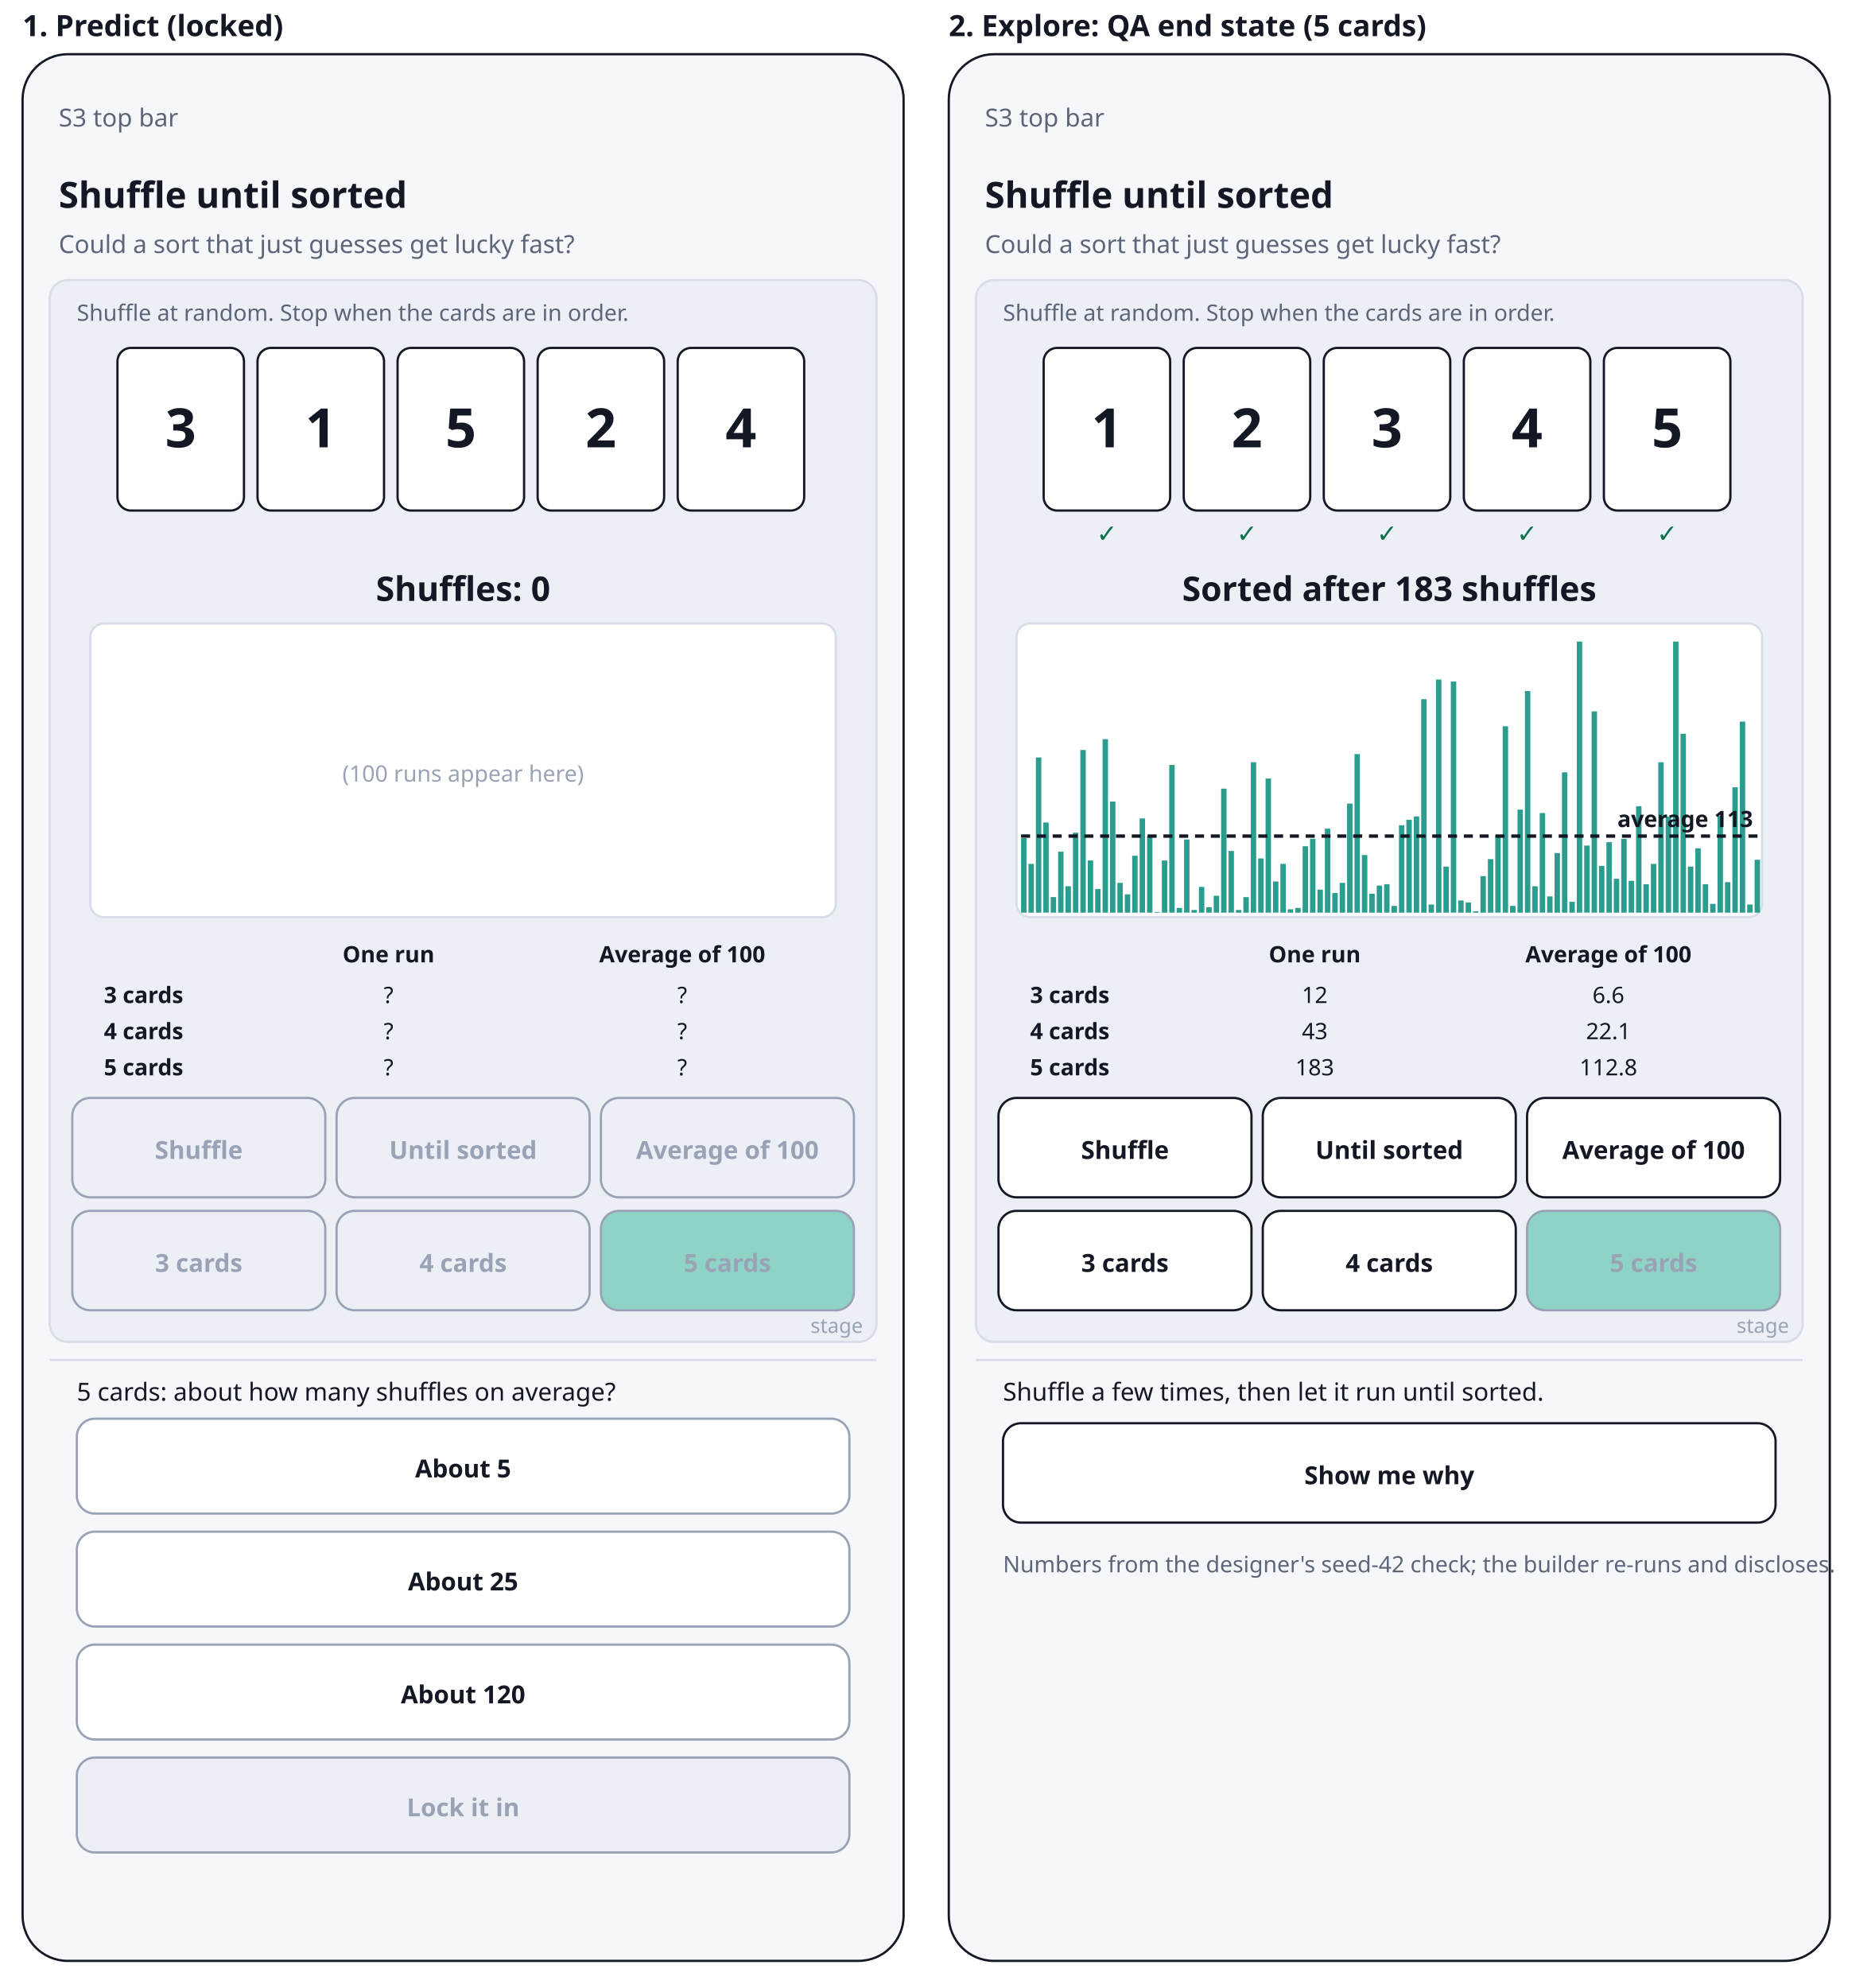
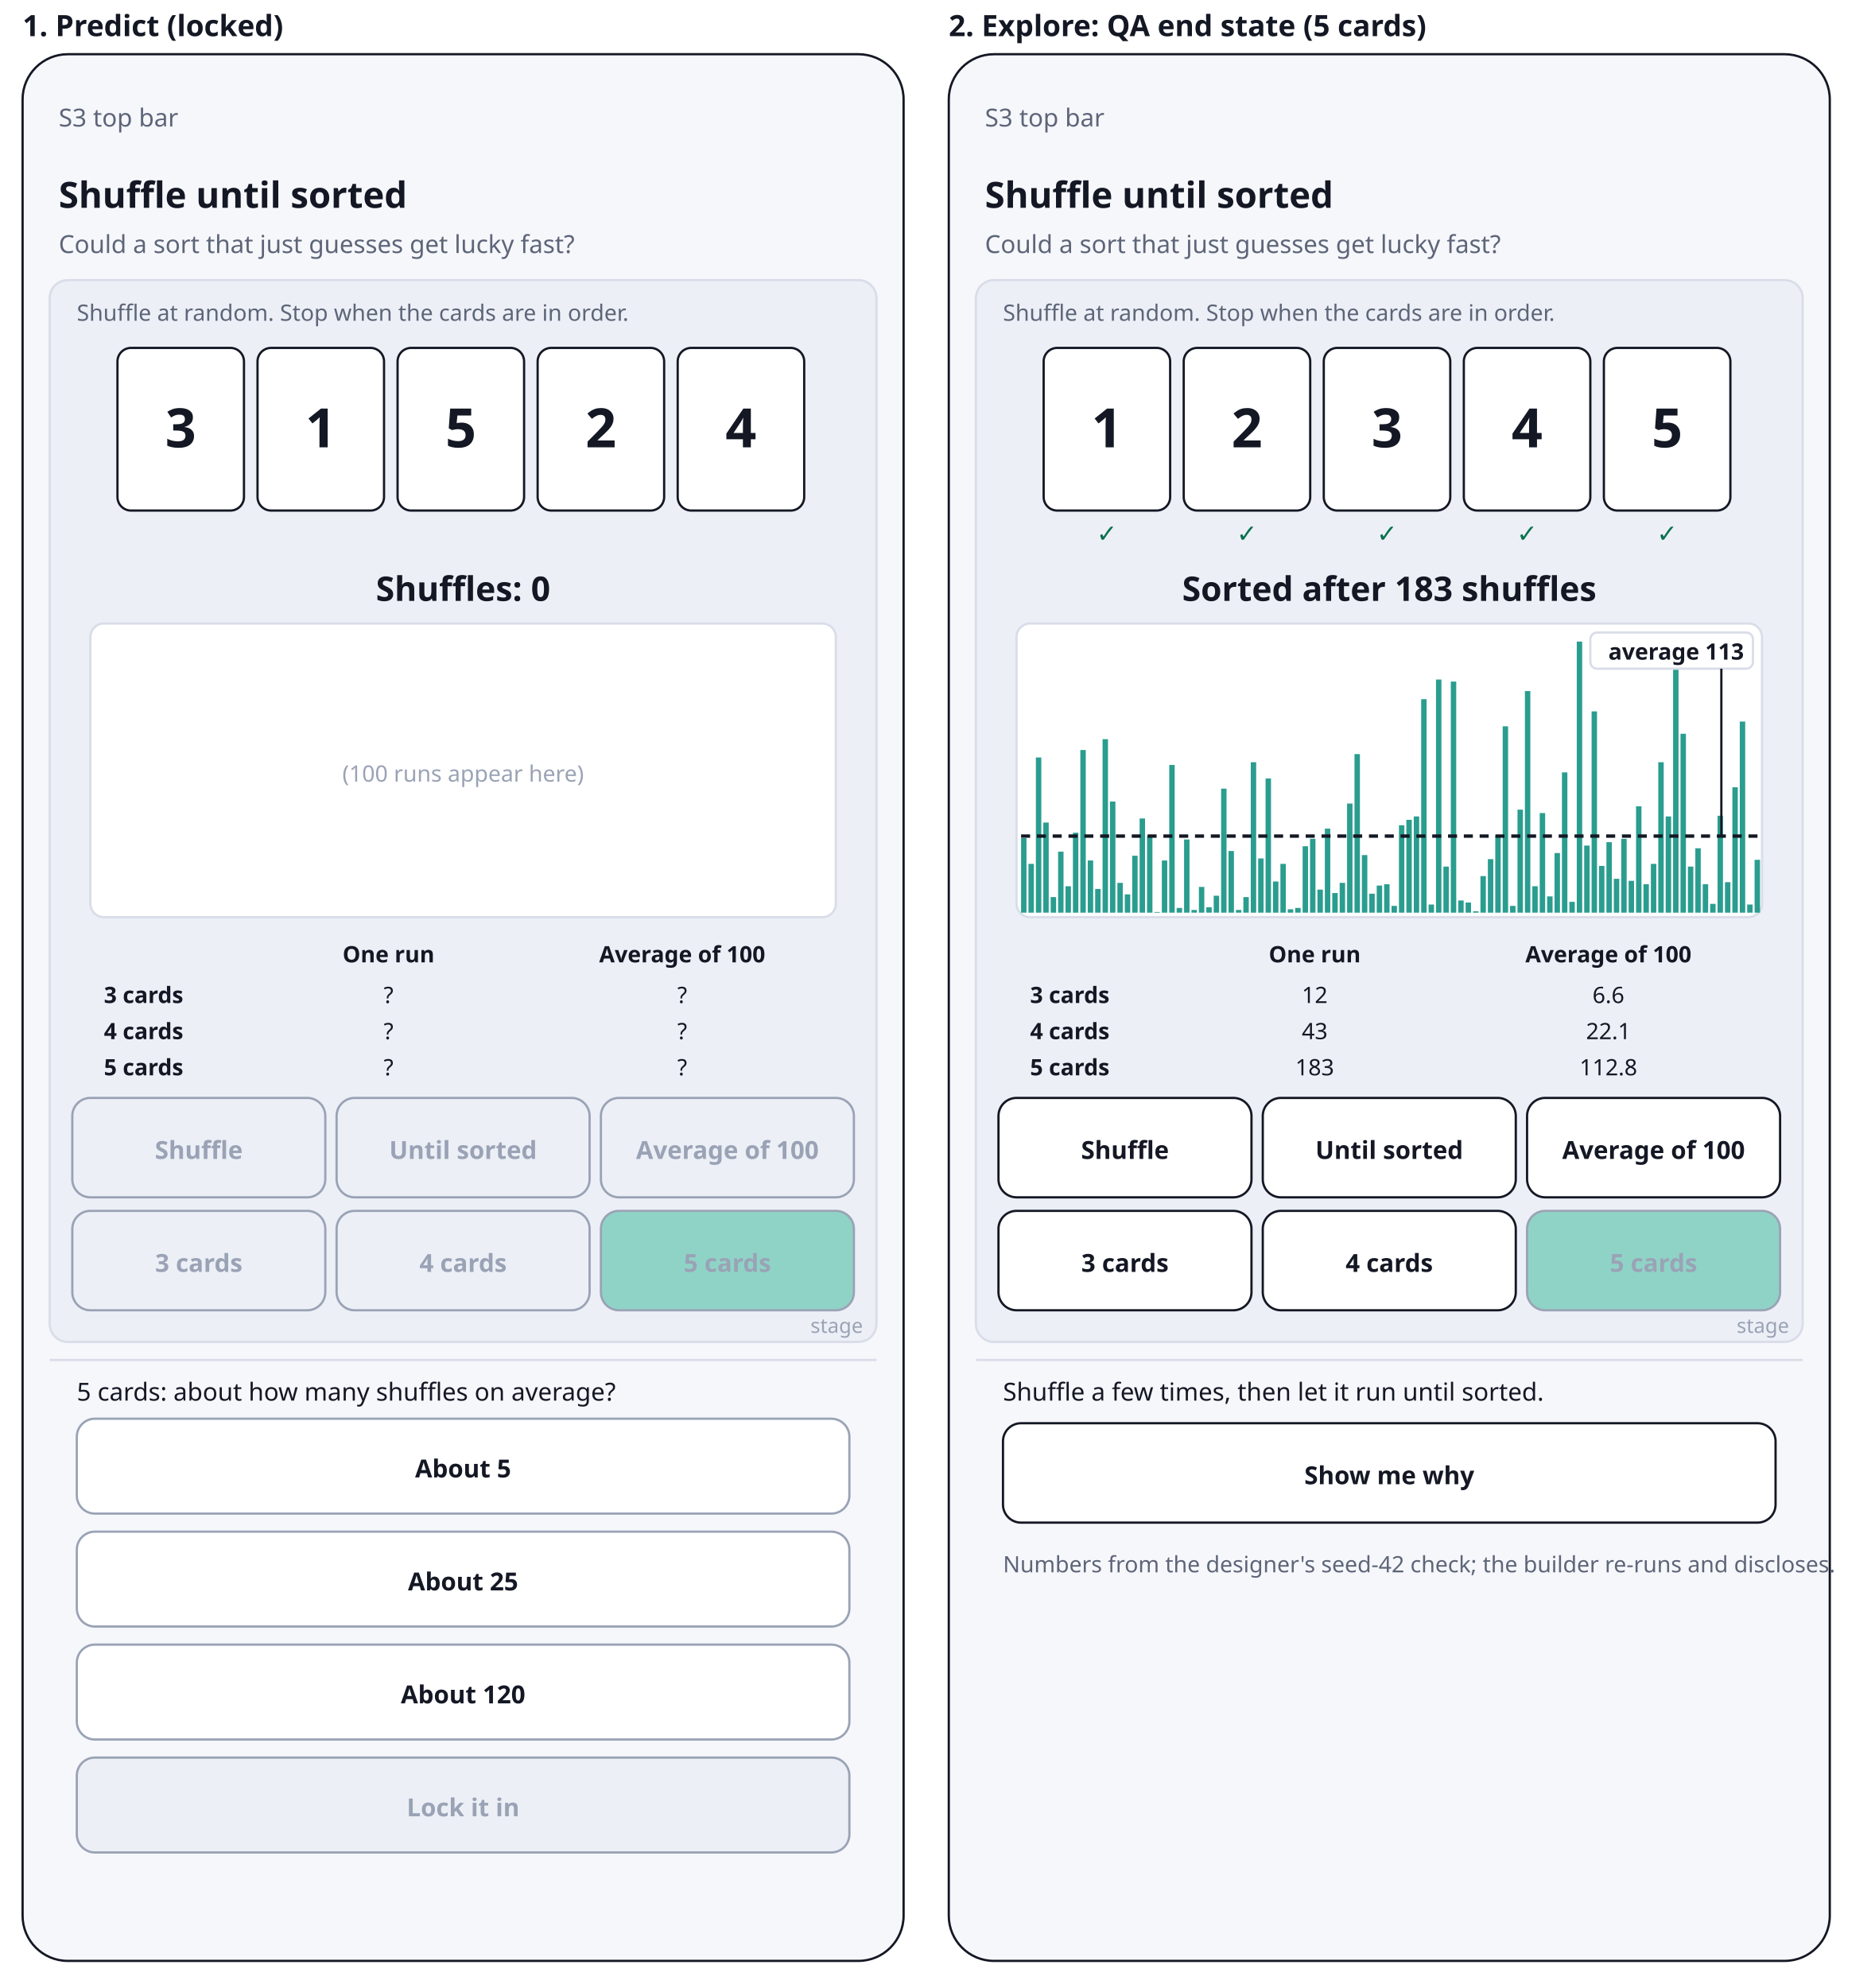
<svg xmlns="http://www.w3.org/2000/svg" viewBox="-10 0 830 880" font-family="system-ui, sans-serif">
  <rect x="-10" y="0" width="830" height="880" fill="#fff" />
  <g>
    <text x="0" y="16" font-size="13" fill="#141824" font-weight="700">1. Predict (locked)</text>
    <rect x="0" y="24" width="390" height="844" rx="20" fill="#f6f7fb" stroke="#141824" stroke-width="1" />
    <text x="16" y="56" font-size="11" fill="#5d6578">S3  top bar</text>
    <text x="16" y="92" font-size="16" fill="#141824" font-weight="700">Shuffle until sorted</text>
    <text x="16" y="112" font-size="11" fill="#5d6578">Could a sort that just guesses get lucky fast?</text>
    <rect x="12" y="124" width="366" height="470" rx="8" fill="#eceff6" stroke="#d9dde8" stroke-width="1" />
    <clipPath id="c0">
      <rect x="12" y="124" width="366" height="470" />
    </clipPath>
    <g clip-path="url(#c0)">
      <text x="24" y="142" font-size="10" fill="#5d6578">Shuffle at random. Stop when the cards are in order.</text>
      <rect x="42" y="154" width="56" height="72" rx="6" fill="#fff" stroke="#141824" stroke-width="1" />
      <text x="70" y="198" font-size="24" text-anchor="middle" fill="#141824" font-weight="700">3</text>
      <rect x="104" y="154" width="56" height="72" rx="6" fill="#fff" stroke="#141824" stroke-width="1" />
      <text x="132" y="198" font-size="24" text-anchor="middle" fill="#141824" font-weight="700">1</text>
      <rect x="166" y="154" width="56" height="72" rx="6" fill="#fff" stroke="#141824" stroke-width="1" />
      <text x="194" y="198" font-size="24" text-anchor="middle" fill="#141824" font-weight="700">5</text>
      <rect x="228" y="154" width="56" height="72" rx="6" fill="#fff" stroke="#141824" stroke-width="1" />
      <text x="256" y="198" font-size="24" text-anchor="middle" fill="#141824" font-weight="700">2</text>
      <rect x="290" y="154" width="56" height="72" rx="6" fill="#fff" stroke="#141824" stroke-width="1" />
      <text x="318" y="198" font-size="24" text-anchor="middle" fill="#141824" font-weight="700">4</text>
      <text x="195" y="266" font-size="15" text-anchor="middle" fill="#141824" font-weight="700">Shuffles: 0</text>
      <rect x="30" y="276" width="330" height="130" rx="6" fill="#fff" stroke="#d9dde8" stroke-width="1" />
      <text x="195" y="346" font-size="10" text-anchor="middle" fill="#9aa3b5">(100 runs appear here)</text>
      <text x="162" y="426" font-size="10" text-anchor="middle" fill="#141824" font-weight="700">One run</text>
      <text x="292" y="426" font-size="10" text-anchor="middle" fill="#141824" font-weight="700">Average of 100</text>
      <text x="36" y="444" font-size="10" fill="#141824" font-weight="700">3 cards</text>
      <text x="162" y="444" font-size="10" text-anchor="middle" fill="#141824">?</text>
      <text x="292" y="444" font-size="10" text-anchor="middle" fill="#141824">?</text>
      <text x="36" y="460" font-size="10" fill="#141824" font-weight="700">4 cards</text>
      <text x="162" y="460" font-size="10" text-anchor="middle" fill="#141824">?</text>
      <text x="292" y="460" font-size="10" text-anchor="middle" fill="#141824">?</text>
      <text x="36" y="476" font-size="10" fill="#141824" font-weight="700">5 cards</text>
      <text x="162" y="476" font-size="10" text-anchor="middle" fill="#141824">?</text>
      <text x="292" y="476" font-size="10" text-anchor="middle" fill="#141824">?</text>
      <rect x="22" y="486" width="112" height="44" rx="8" fill="#eceff6" stroke="#9aa3b5" stroke-width="1" />
      <text x="78" y="513" font-size="11" text-anchor="middle" fill="#9aa3b5" font-weight="700">Shuffle</text>
      <rect x="139" y="486" width="112" height="44" rx="8" fill="#eceff6" stroke="#9aa3b5" stroke-width="1" />
      <text x="195" y="513" font-size="11" text-anchor="middle" fill="#9aa3b5" font-weight="700">Until sorted</text>
      <rect x="256" y="486" width="112" height="44" rx="8" fill="#eceff6" stroke="#9aa3b5" stroke-width="1" />
      <text x="312" y="513" font-size="11" text-anchor="middle" fill="#9aa3b5" font-weight="700">Average of 100</text>
      <rect x="22" y="536" width="112" height="44" rx="8" fill="#eceff6" stroke="#9aa3b5" stroke-width="1" />
      <text x="78" y="563" font-size="11" text-anchor="middle" fill="#9aa3b5" font-weight="700">3 cards</text>
      <rect x="139" y="536" width="112" height="44" rx="8" fill="#eceff6" stroke="#9aa3b5" stroke-width="1" />
      <text x="195" y="563" font-size="11" text-anchor="middle" fill="#9aa3b5" font-weight="700">4 cards</text>
      <rect x="256" y="536" width="112" height="44" rx="8" fill="#8fd3c7" stroke="#9aa3b5" stroke-width="1" />
      <text x="312" y="563" font-size="11" text-anchor="middle" fill="#9aa3b5" font-weight="700">5 cards</text>
    </g>
    <text x="372" y="590" font-size="9" text-anchor="end" fill="#9aa3b5">stage</text>
    <line x1="12" y1="602" x2="378" y2="602" stroke="#d9dde8" stroke-width="1" />
    <text x="24" y="620" font-size="11" fill="#141824">5 cards: about how many shuffles on average?</text>
    <rect x="24" y="628" width="342" height="42" rx="8" fill="#fff" stroke="#9aa3b5" stroke-width="1" />
    <text x="195" y="654" font-size="11" text-anchor="middle" fill="#141824" font-weight="700">About 5</text>
    <rect x="24" y="678" width="342" height="42" rx="8" fill="#fff" stroke="#9aa3b5" stroke-width="1" />
    <text x="195" y="704" font-size="11" text-anchor="middle" fill="#141824" font-weight="700">About 25</text>
    <rect x="24" y="728" width="342" height="42" rx="8" fill="#fff" stroke="#9aa3b5" stroke-width="1" />
    <text x="195" y="754" font-size="11" text-anchor="middle" fill="#141824" font-weight="700">About 120</text>
    <rect x="24" y="778" width="342" height="42" rx="8" fill="#eceff6" stroke="#9aa3b5" stroke-width="1" />
    <text x="195" y="804" font-size="11" text-anchor="middle" fill="#9aa3b5" font-weight="700">Lock it in</text>
  </g>
  <g>
    <text x="410" y="16" font-size="13" fill="#141824" font-weight="700">2. Explore: QA end state (5 cards)</text>
    <rect x="410" y="24" width="390" height="844" rx="20" fill="#f6f7fb" stroke="#141824" stroke-width="1" />
    <text x="426" y="56" font-size="11" fill="#5d6578">S3  top bar</text>
    <text x="426" y="92" font-size="16" fill="#141824" font-weight="700">Shuffle until sorted</text>
    <text x="426" y="112" font-size="11" fill="#5d6578">Could a sort that just guesses get lucky fast?</text>
    <rect x="422" y="124" width="366" height="470" rx="8" fill="#eceff6" stroke="#d9dde8" stroke-width="1" />
    <clipPath id="c1">
      <rect x="422" y="124" width="366" height="470" />
    </clipPath>
    <g clip-path="url(#c1)">
      <text x="434" y="142" font-size="10" fill="#5d6578">Shuffle at random. Stop when the cards are in order.</text>
      <rect x="452" y="154" width="56" height="72" rx="6" fill="#fff" stroke="#141824" stroke-width="1" />
      <text x="480" y="198" font-size="24" text-anchor="middle" fill="#141824" font-weight="700">1</text>
      <text x="480" y="240" font-size="11" text-anchor="middle" fill="#09704d" font-weight="700">✓</text>
      <rect x="514" y="154" width="56" height="72" rx="6" fill="#fff" stroke="#141824" stroke-width="1" />
      <text x="542" y="198" font-size="24" text-anchor="middle" fill="#141824" font-weight="700">2</text>
      <text x="542" y="240" font-size="11" text-anchor="middle" fill="#09704d" font-weight="700">✓</text>
      <rect x="576" y="154" width="56" height="72" rx="6" fill="#fff" stroke="#141824" stroke-width="1" />
      <text x="604" y="198" font-size="24" text-anchor="middle" fill="#141824" font-weight="700">3</text>
      <text x="604" y="240" font-size="11" text-anchor="middle" fill="#09704d" font-weight="700">✓</text>
      <rect x="638" y="154" width="56" height="72" rx="6" fill="#fff" stroke="#141824" stroke-width="1" />
      <text x="666" y="198" font-size="24" text-anchor="middle" fill="#141824" font-weight="700">4</text>
      <text x="666" y="240" font-size="11" text-anchor="middle" fill="#09704d" font-weight="700">✓</text>
      <rect x="700" y="154" width="56" height="72" rx="6" fill="#fff" stroke="#141824" stroke-width="1" />
      <text x="728" y="198" font-size="24" text-anchor="middle" fill="#141824" font-weight="700">5</text>
      <text x="728" y="240" font-size="11" text-anchor="middle" fill="#09704d" font-weight="700">✓</text>
      <text x="605" y="266" font-size="15" text-anchor="middle" fill="#141824" font-weight="700">Sorted after 183 shuffles</text>
      <rect x="440" y="276" width="330" height="130" rx="6" fill="#fff" stroke="#d9dde8" stroke-width="1" />
      <rect x="442" y="371" width="2.4" height="33" fill="#2a9d8f" />
      <rect x="445.28" y="382.4" width="2.4" height="21.6" fill="#2a9d8f" />
      <rect x="448.56" y="335.3" width="2.4" height="68.7" fill="#2a9d8f" />
      <rect x="451.84" y="364.1" width="2.4" height="39.9" fill="#2a9d8f" />
      <rect x="455.12" y="397.1" width="2.4" height="6.9" fill="#2a9d8f" />
      <rect x="458.4" y="377" width="2.4" height="27" fill="#2a9d8f" />
      <rect x="461.68" y="392.3" width="2.4" height="11.7" fill="#2a9d8f" />
      <rect x="464.96" y="368.6" width="2.4" height="35.4" fill="#2a9d8f" />
      <rect x="468.24" y="332" width="2.4" height="72" fill="#2a9d8f" />
      <rect x="471.52" y="380.9" width="2.4" height="23.1" fill="#2a9d8f" />
      <rect x="474.8" y="393.5" width="2.4" height="10.5" fill="#2a9d8f" />
      <rect x="478.08" y="327.2" width="2.4" height="76.8" fill="#2a9d8f" />
      <rect x="481.36" y="354.8" width="2.4" height="49.2" fill="#2a9d8f" />
      <rect x="484.64" y="390.8" width="2.4" height="13.2" fill="#2a9d8f" />
      <rect x="487.92" y="395.9" width="2.4" height="8.1" fill="#2a9d8f" />
      <rect x="491.2" y="378.8" width="2.4" height="25.2" fill="#2a9d8f" />
      <rect x="494.48" y="362.3" width="2.4" height="41.7" fill="#2a9d8f" />
      <rect x="497.76" y="370.1" width="2.4" height="33.9" fill="#2a9d8f" />
      <rect x="501.04" y="403.7" width="2.4" height="0.3" fill="#2a9d8f" />
      <rect x="504.32" y="380.9" width="2.4" height="23.1" fill="#2a9d8f" />
      <rect x="507.6" y="338.6" width="2.4" height="65.4" fill="#2a9d8f" />
      <rect x="510.88" y="401.9" width="2.4" height="2.1" fill="#2a9d8f" />
      <rect x="514.16" y="371.6" width="2.4" height="32.4" fill="#2a9d8f" />
      <rect x="517.44" y="402.8" width="2.4" height="1.2" fill="#2a9d8f" />
      <rect x="520.72" y="392.6" width="2.4" height="11.4" fill="#2a9d8f" />
      <rect x="524" y="401.6" width="2.4" height="2.4" fill="#2a9d8f" />
      <rect x="527.28" y="396.5" width="2.4" height="7.5" fill="#2a9d8f" />
      <rect x="530.56" y="349.1" width="2.4" height="54.9" fill="#2a9d8f" />
      <rect x="533.84" y="376.7" width="2.4" height="27.3" fill="#2a9d8f" />
      <rect x="537.12" y="402.8" width="2.4" height="1.2" fill="#2a9d8f" />
      <rect x="540.4" y="397.1" width="2.4" height="6.9" fill="#2a9d8f" />
      <rect x="543.68" y="337.4" width="2.4" height="66.6" fill="#2a9d8f" />
      <rect x="546.96" y="380" width="2.4" height="24" fill="#2a9d8f" />
      <rect x="550.24" y="344.6" width="2.4" height="59.4" fill="#2a9d8f" />
      <rect x="553.52" y="390.2" width="2.4" height="13.8" fill="#2a9d8f" />
      <rect x="556.8" y="382.4" width="2.4" height="21.6" fill="#2a9d8f" />
      <rect x="560.08" y="402.5" width="2.4" height="1.5" fill="#2a9d8f" />
      <rect x="563.36" y="401.9" width="2.4" height="2.1" fill="#2a9d8f" />
      <rect x="566.64" y="374.6" width="2.4" height="29.4" fill="#2a9d8f" />
      <rect x="569.92" y="371.3" width="2.4" height="32.7" fill="#2a9d8f" />
      <rect x="573.2" y="393.8" width="2.4" height="10.2" fill="#2a9d8f" />
      <rect x="576.48" y="366.8" width="2.4" height="37.2" fill="#2a9d8f" />
      <rect x="579.76" y="395.3" width="2.4" height="8.7" fill="#2a9d8f" />
      <rect x="583.04" y="390.8" width="2.4" height="13.2" fill="#2a9d8f" />
      <rect x="586.32" y="355.7" width="2.4" height="48.3" fill="#2a9d8f" />
      <rect x="589.6" y="333.8" width="2.4" height="70.2" fill="#2a9d8f" />
      <rect x="592.88" y="378.5" width="2.4" height="25.5" fill="#2a9d8f" />
      <rect x="596.16" y="395.6" width="2.4" height="8.4" fill="#2a9d8f" />
      <rect x="599.44" y="392" width="2.4" height="12" fill="#2a9d8f" />
      <rect x="602.72" y="391.4" width="2.4" height="12.6" fill="#2a9d8f" />
      <rect x="606" y="401" width="2.4" height="3" fill="#2a9d8f" />
      <rect x="609.28" y="365.3" width="2.4" height="38.7" fill="#2a9d8f" />
      <rect x="612.56" y="362.9" width="2.4" height="41.1" fill="#2a9d8f" />
      <rect x="615.84" y="361.4" width="2.4" height="42.6" fill="#2a9d8f" />
      <rect x="619.12" y="309.5" width="2.4" height="94.5" fill="#2a9d8f" />
      <rect x="622.4" y="400.4" width="2.4" height="3.6" fill="#2a9d8f" />
      <rect x="625.68" y="300.8" width="2.4" height="103.2" fill="#2a9d8f" />
      <rect x="628.96" y="383.6" width="2.4" height="20.4" fill="#2a9d8f" />
      <rect x="632.24" y="301.7" width="2.4" height="102.3" fill="#2a9d8f" />
      <rect x="635.52" y="398.6" width="2.4" height="5.4" fill="#2a9d8f" />
      <rect x="638.8" y="399.5" width="2.4" height="4.5" fill="#2a9d8f" />
      <rect x="642.08" y="403.4" width="2.4" height="0.6" fill="#2a9d8f" />
      <rect x="645.36" y="387.8" width="2.4" height="16.2" fill="#2a9d8f" />
      <rect x="648.64" y="380.3" width="2.4" height="23.7" fill="#2a9d8f" />
      <rect x="651.92" y="369.8" width="2.4" height="34.2" fill="#2a9d8f" />
      <rect x="655.2" y="321.5" width="2.4" height="82.5" fill="#2a9d8f" />
      <rect x="658.48" y="401" width="2.4" height="3" fill="#2a9d8f" />
      <rect x="661.76" y="358.4" width="2.4" height="45.6" fill="#2a9d8f" />
      <rect x="665.04" y="305.9" width="2.4" height="98.1" fill="#2a9d8f" />
      <rect x="668.32" y="392.3" width="2.4" height="11.7" fill="#2a9d8f" />
      <rect x="671.6" y="359.9" width="2.4" height="44.1" fill="#2a9d8f" />
      <rect x="674.88" y="396.8" width="2.4" height="7.2" fill="#2a9d8f" />
      <rect x="678.16" y="377.6" width="2.4" height="26.4" fill="#2a9d8f" />
      <rect x="681.44" y="341.9" width="2.4" height="62.1" fill="#2a9d8f" />
      <rect x="684.72" y="399.2" width="2.4" height="4.8" fill="#2a9d8f" />
      <rect x="688" y="284" width="2.4" height="120" fill="#2a9d8f" />
      <rect x="691.28" y="374.3" width="2.4" height="29.7" fill="#2a9d8f" />
      <rect x="694.56" y="314.9" width="2.4" height="89.1" fill="#2a9d8f" />
      <rect x="697.84" y="383.3" width="2.4" height="20.7" fill="#2a9d8f" />
      <rect x="701.12" y="372.8" width="2.4" height="31.2" fill="#2a9d8f" />
      <rect x="704.4" y="389" width="2.4" height="15" fill="#2a9d8f" />
      <rect x="707.68" y="371.3" width="2.4" height="32.7" fill="#2a9d8f" />
      <rect x="710.96" y="389.9" width="2.4" height="14.1" fill="#2a9d8f" />
      <rect x="714.24" y="356.9" width="2.4" height="47.1" fill="#2a9d8f" />
      <rect x="717.52" y="391.4" width="2.4" height="12.6" fill="#2a9d8f" />
      <rect x="720.8" y="382.4" width="2.4" height="21.6" fill="#2a9d8f" />
      <rect x="724.08" y="337.4" width="2.4" height="66.6" fill="#2a9d8f" />
      <rect x="727.36" y="361.4" width="2.4" height="42.6" fill="#2a9d8f" />
      <rect x="730.64" y="284" width="2.4" height="120" fill="#2a9d8f" />
      <rect x="733.92" y="324.8" width="2.4" height="79.2" fill="#2a9d8f" />
      <rect x="737.2" y="383.6" width="2.4" height="20.4" fill="#2a9d8f" />
      <rect x="740.48" y="375.5" width="2.4" height="28.5" fill="#2a9d8f" />
      <rect x="743.76" y="391.4" width="2.4" height="12.6" fill="#2a9d8f" />
      <rect x="747.04" y="400.1" width="2.4" height="3.9" fill="#2a9d8f" />
      <rect x="750.32" y="361.1" width="2.4" height="42.9" fill="#2a9d8f" />
      <rect x="753.6" y="390.5" width="2.4" height="13.5" fill="#2a9d8f" />
      <rect x="756.88" y="348.5" width="2.4" height="55.5" fill="#2a9d8f" />
      <rect x="760.16" y="319.4" width="2.4" height="84.6" fill="#2a9d8f" />
      <rect x="763.44" y="400.4" width="2.4" height="3.6" fill="#2a9d8f" />
      <rect x="766.72" y="380.6" width="2.4" height="23.4" fill="#2a9d8f" />
      <line x1="442" y1="370.1" x2="768" y2="370.1" stroke="#141824" stroke-width="1.5" stroke-dasharray="4 3" />
-       <text x="766" y="366.1" font-size="10" text-anchor="end" fill="#141824" font-weight="700">average 113</text>
+       <rect x="694" y="280" width="72" height="16" rx="3" fill="#fff" stroke="#d9dde8" stroke-width="1" />
+       <text x="762" y="292" font-size="10" text-anchor="end" fill="#141824" font-weight="700">average 113</text>
+       <line x1="752" y1="296" x2="752" y2="370.1" stroke="#141824" stroke-width="1" />
      <text x="572" y="426" font-size="10" text-anchor="middle" fill="#141824" font-weight="700">One run</text>
      <text x="702" y="426" font-size="10" text-anchor="middle" fill="#141824" font-weight="700">Average of 100</text>
      <text x="446" y="444" font-size="10" fill="#141824" font-weight="700">3 cards</text>
      <text x="572" y="444" font-size="10" text-anchor="middle" fill="#141824">12</text>
      <text x="702" y="444" font-size="10" text-anchor="middle" fill="#141824">6.6</text>
      <text x="446" y="460" font-size="10" fill="#141824" font-weight="700">4 cards</text>
      <text x="572" y="460" font-size="10" text-anchor="middle" fill="#141824">43</text>
      <text x="702" y="460" font-size="10" text-anchor="middle" fill="#141824">22.1</text>
      <text x="446" y="476" font-size="10" fill="#141824" font-weight="700">5 cards</text>
      <text x="572" y="476" font-size="10" text-anchor="middle" fill="#141824">183</text>
      <text x="702" y="476" font-size="10" text-anchor="middle" fill="#141824">112.8</text>
      <rect x="432" y="486" width="112" height="44" rx="8" fill="#fff" stroke="#141824" stroke-width="1" />
      <text x="488" y="513" font-size="11" text-anchor="middle" fill="#141824" font-weight="700">Shuffle</text>
      <rect x="549" y="486" width="112" height="44" rx="8" fill="#fff" stroke="#141824" stroke-width="1" />
      <text x="605" y="513" font-size="11" text-anchor="middle" fill="#141824" font-weight="700">Until sorted</text>
      <rect x="666" y="486" width="112" height="44" rx="8" fill="#fff" stroke="#141824" stroke-width="1" />
      <text x="722" y="513" font-size="11" text-anchor="middle" fill="#141824" font-weight="700">Average of 100</text>
      <rect x="432" y="536" width="112" height="44" rx="8" fill="#fff" stroke="#141824" stroke-width="1" />
      <text x="488" y="563" font-size="11" text-anchor="middle" fill="#141824" font-weight="700">3 cards</text>
      <rect x="549" y="536" width="112" height="44" rx="8" fill="#fff" stroke="#141824" stroke-width="1" />
      <text x="605" y="563" font-size="11" text-anchor="middle" fill="#141824" font-weight="700">4 cards</text>
      <rect x="666" y="536" width="112" height="44" rx="8" fill="#8fd3c7" stroke="#9aa3b5" stroke-width="1" />
      <text x="722" y="563" font-size="11" text-anchor="middle" fill="#9aa3b5" font-weight="700">5 cards</text>
    </g>
    <text x="782" y="590" font-size="9" text-anchor="end" fill="#9aa3b5">stage</text>
    <line x1="422" y1="602" x2="788" y2="602" stroke="#d9dde8" stroke-width="1" />
    <text x="434" y="620" font-size="11" fill="#141824">Shuffle a few times, then let it run until sorted.</text>
    <rect x="434" y="630" width="342" height="44" rx="8" fill="#fff" stroke="#141824" stroke-width="1" />
    <text x="605" y="657" font-size="11" text-anchor="middle" fill="#141824" font-weight="700">Show me why</text>
    <text x="434" y="696" font-size="10" fill="#5d6578">Numbers from the designer's seed-42 check; the builder re-runs and discloses.</text>
  </g>
</svg>
